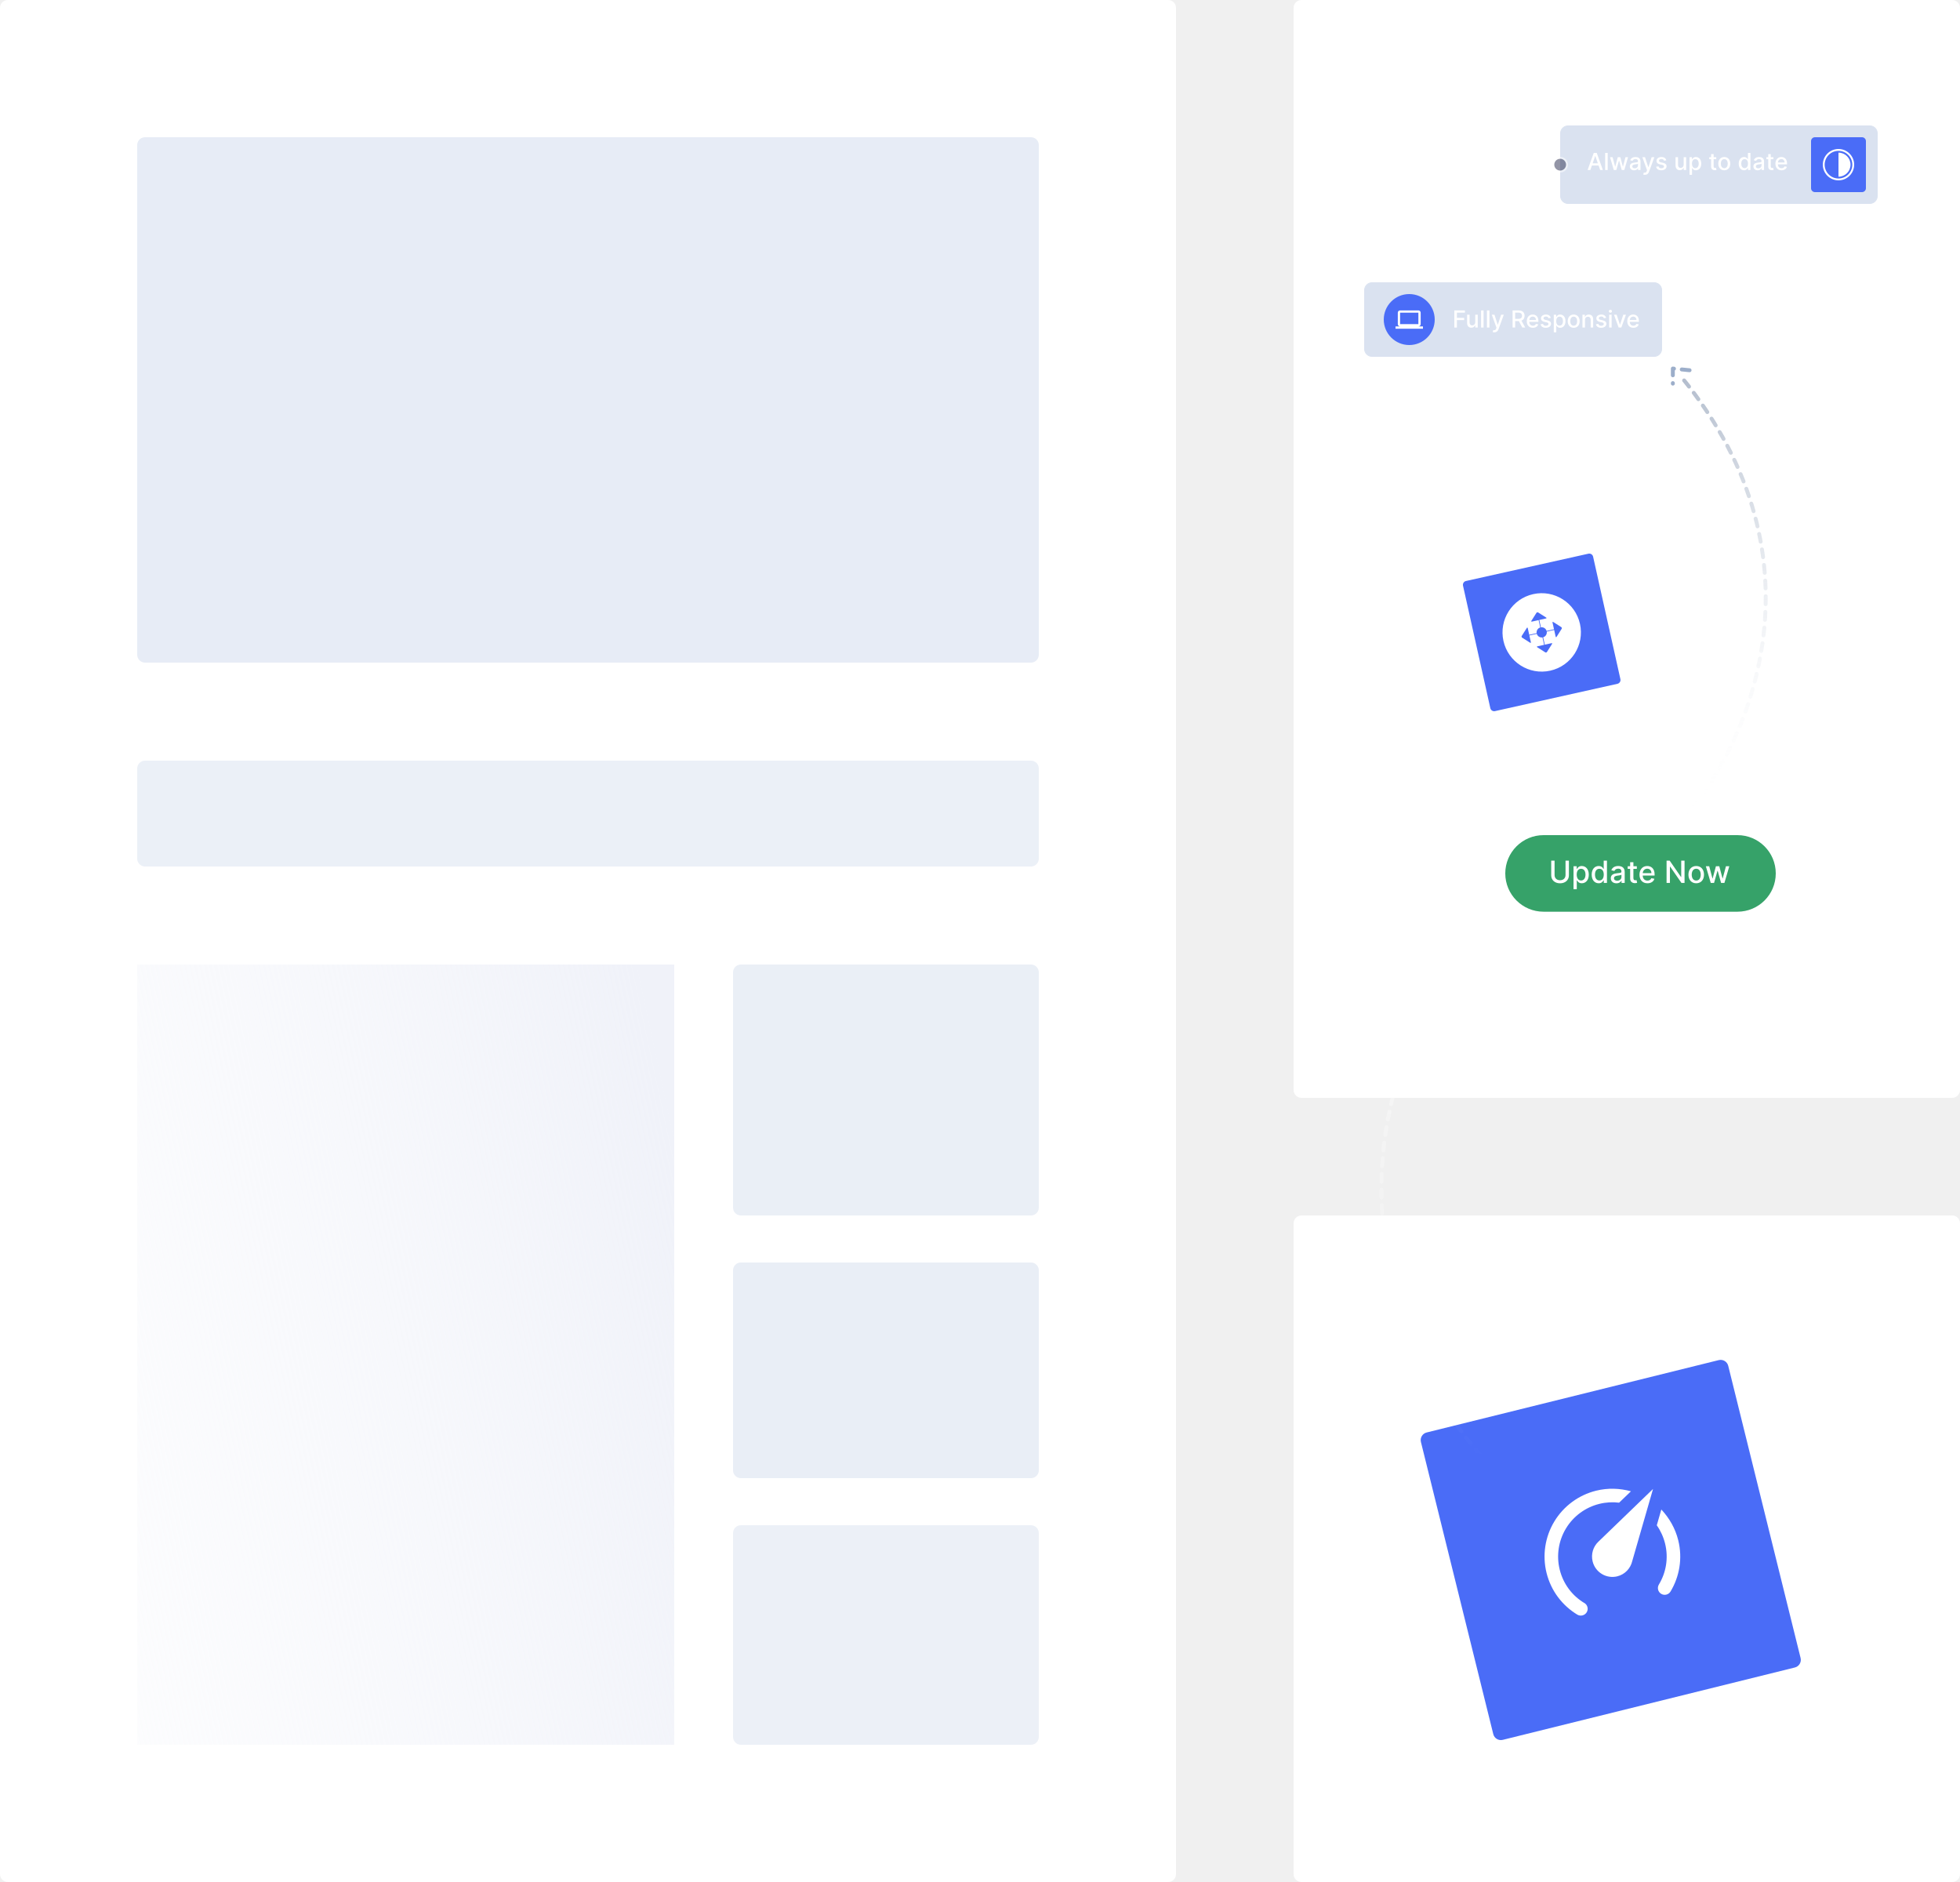
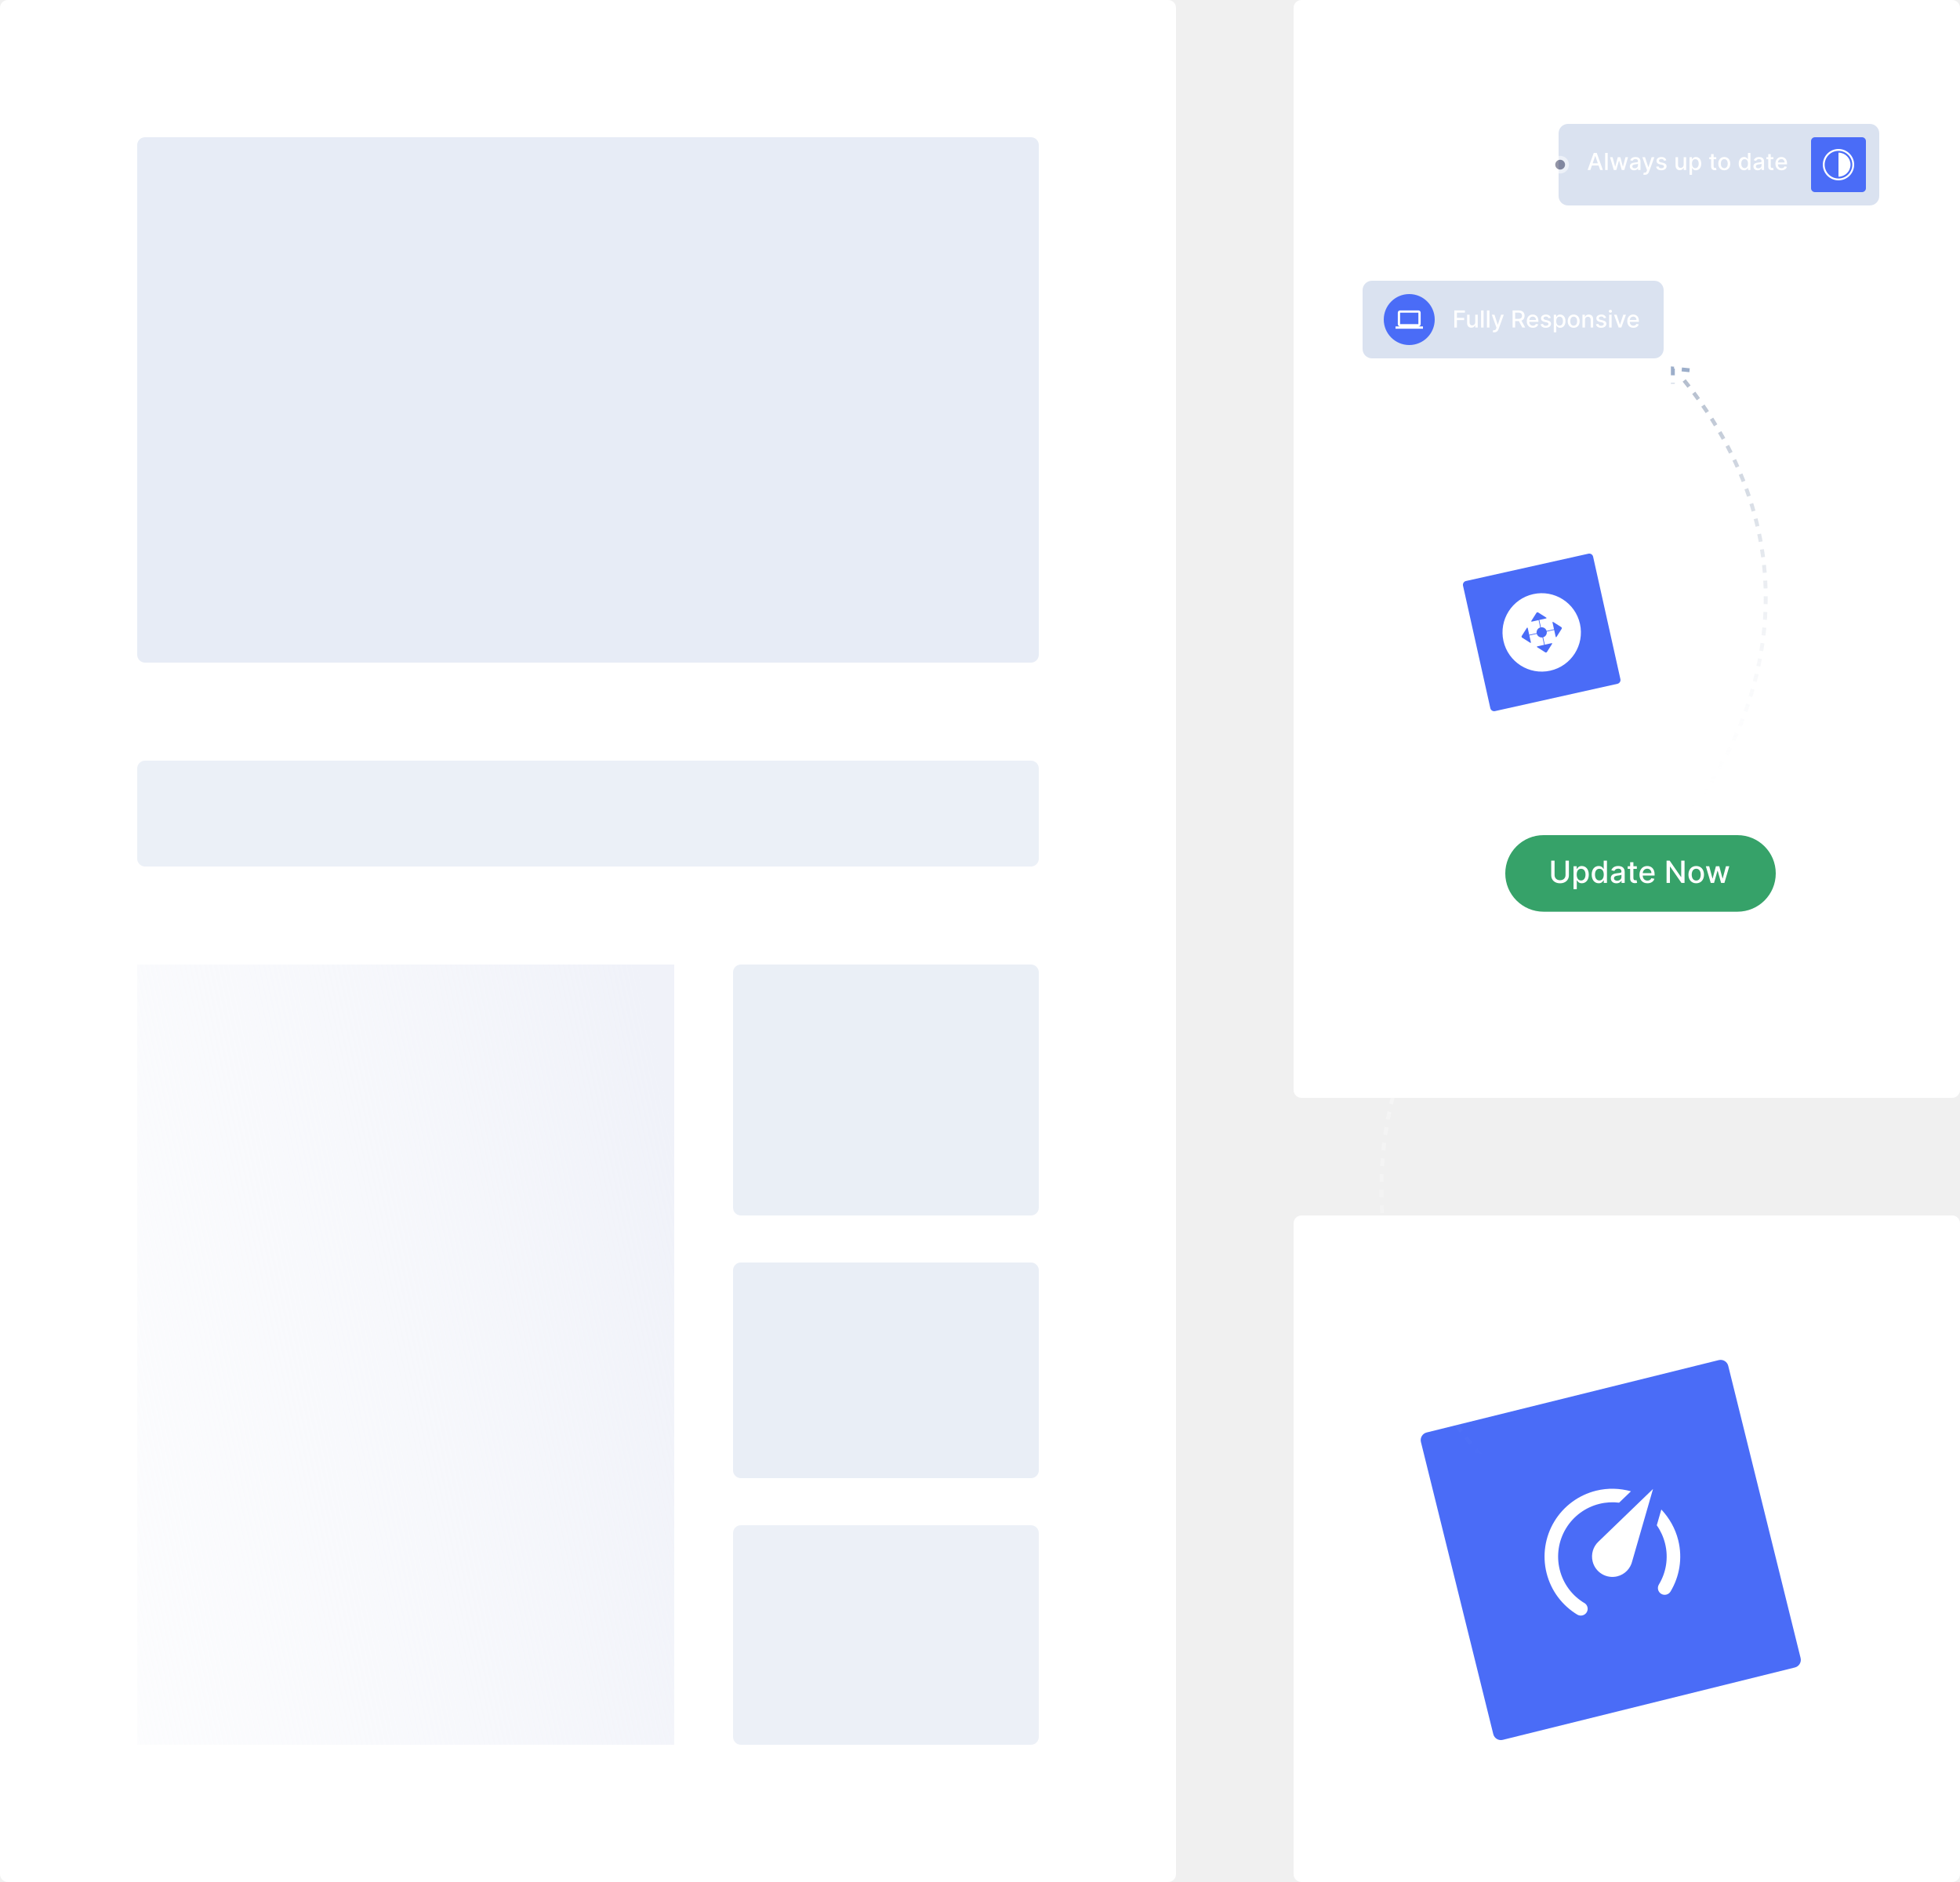
<svg xmlns="http://www.w3.org/2000/svg" width="500" height="480" viewBox="0 0 500 480" fill="none">
  <rect x="330" y="310" width="170" height="170" rx="2" fill="white" />
  <rect x="362" y="365.831" width="80.765" height="80.765" rx="2" transform="rotate(-13.9128 362 365.831)" fill="#4A6CF7" />
  <path d="M412.572 402.039C411.235 402.37 409.822 402.156 408.643 401.445C407.464 400.734 406.615 399.584 406.284 398.247C405.818 396.366 406.435 394.466 407.718 393.239L421.691 379.757L416.388 398.152C415.956 400.006 414.538 401.552 412.572 402.039ZM407.162 380.2C410.203 379.447 413.25 379.584 416.061 380.349L413.037 383.256C411.434 383.047 409.675 383.144 407.995 383.56C404.43 384.443 401.363 386.705 399.467 389.85C397.571 392.995 397.002 396.764 397.884 400.328C398.804 404.041 401.131 407.03 404.167 408.846L404.183 408.842C405.001 409.335 405.263 410.393 404.77 411.21C404.277 412.028 403.202 412.294 402.389 411.818C398.595 409.531 395.673 405.797 394.525 401.16C393.421 396.705 394.132 391.994 396.502 388.063C398.873 384.132 402.707 381.304 407.162 380.2ZM428.123 392.838C429.271 397.474 428.43 402.14 426.143 405.934C425.646 406.735 424.587 406.997 423.77 406.504C422.952 406.011 422.69 404.953 423.183 404.135C425.016 401.096 425.683 397.383 424.763 393.67C424.347 391.99 423.612 390.389 422.649 389.023L423.808 384.992C425.826 387.166 427.365 389.78 428.123 392.838Z" fill="white" />
  <rect width="300" height="480" rx="2" fill="white" />
  <rect x="35" y="35" width="230" height="134" rx="2" fill="#DAE2F0" fill-opacity="0.66" />
  <rect opacity="0.53" x="35" y="194" width="230" height="27" rx="2" fill="#DAE2F0" />
  <rect x="35" y="246" width="137" height="199" fill="url(#paint0_linear_1028_1032)" />
  <rect opacity="0.57" x="187" y="246" width="78" height="64" rx="2" fill="#DAE2F0" />
  <rect opacity="0.6" x="187" y="322" width="78" height="55" rx="2" fill="#DAE2F0" />
  <rect opacity="0.5" x="187" y="389" width="78" height="56" rx="2" fill="#DAE2F0" />
-   <path d="M377.795 371.295C358.482 349.772 331.574 292.451 378.448 235.356" stroke="url(#paint1_linear_1028_1032)" stroke-linecap="round" stroke-linejoin="round" stroke-dasharray="2 2" />
-   <path d="M375.753 233.513L380.883 233V237.617" stroke="url(#paint2_linear_1028_1032)" stroke-linecap="round" stroke-linejoin="round" stroke-dasharray="2 2" />
+   <path d="M377.795 371.295C358.482 349.772 331.574 292.451 378.448 235.356" stroke="url(#paint1_linear_1028_1032)" strokeLinecap="round" strokeLinejoin="round" stroke-dasharray="2 2" />
+   <path d="M375.753 233.513L380.883 233V237.617" stroke="url(#paint2_linear_1028_1032)" strokeLinecap="round" strokeLinejoin="round" stroke-dasharray="2 2" />
  <rect x="330" width="170" height="280" rx="2" fill="white" />
  <rect x="384" y="213" width="69" height="19.528" rx="9.764" fill="#36A269" />
  <path d="M399.37 219.51V223.177C399.37 223.948 398.838 224.503 397.972 224.503C397.109 224.503 396.574 223.948 396.574 223.177V219.51H395.717V223.246C395.717 224.439 396.61 225.285 397.972 225.285C399.334 225.285 400.23 224.439 400.23 223.246V219.51H399.37Z" fill="white" />
  <path d="M401.41 226.788H402.239V224.528H402.289C402.439 224.8 402.744 225.274 403.521 225.274C404.553 225.274 405.302 224.447 405.302 223.069C405.302 221.687 404.541 220.875 403.512 220.875C402.722 220.875 402.436 221.357 402.289 221.621H402.22V220.93H401.41V226.788ZM402.222 223.06C402.222 222.17 402.611 221.579 403.335 221.579C404.087 221.579 404.464 222.214 404.464 223.06C404.464 223.915 404.075 224.567 403.335 224.567C402.622 224.567 402.222 223.956 402.222 223.06Z" fill="white" />
  <path d="M407.826 225.274C408.602 225.274 408.908 224.8 409.057 224.528H409.127V225.191H409.937V219.51H409.107V221.621H409.057C408.908 221.357 408.625 220.875 407.831 220.875C406.802 220.875 406.045 221.687 406.045 223.069C406.045 224.447 406.791 225.274 407.826 225.274ZM408.009 224.567C407.268 224.567 406.883 223.915 406.883 223.06C406.883 222.214 407.26 221.579 408.009 221.579C408.733 221.579 409.121 222.17 409.121 223.06C409.121 223.956 408.725 224.567 408.009 224.567Z" fill="white" />
  <path d="M412.36 225.285C413.065 225.285 413.462 224.927 413.62 224.608H413.653V225.191H414.463V222.361C414.463 221.121 413.487 220.875 412.81 220.875C412.039 220.875 411.329 221.185 411.051 221.962L411.831 222.139C411.953 221.837 412.263 221.546 412.821 221.546C413.356 221.546 413.631 221.826 413.631 222.309V222.328C413.631 222.63 413.32 222.625 412.555 222.714C411.747 222.808 410.921 223.019 410.921 223.987C410.921 224.825 411.55 225.285 412.36 225.285ZM412.541 224.619C412.072 224.619 411.734 224.408 411.734 223.998C411.734 223.554 412.127 223.396 412.607 223.332C412.876 223.296 413.514 223.224 413.634 223.105V223.654C413.634 224.159 413.231 224.619 412.541 224.619Z" fill="white" />
  <path d="M417.557 220.93H416.683V219.909H415.853V220.93H415.229V221.596H415.853V224.112C415.851 224.886 416.442 225.26 417.096 225.246C417.36 225.243 417.537 225.194 417.634 225.157L417.485 224.472C417.429 224.483 417.326 224.508 417.193 224.508C416.924 224.508 416.683 224.42 416.683 223.94V221.596H417.557V220.93Z" fill="white" />
  <path d="M420.265 225.277C421.194 225.277 421.851 224.819 422.04 224.126L421.255 223.984C421.105 224.386 420.745 224.592 420.273 224.592C419.563 224.592 419.086 224.131 419.064 223.31H422.093V223.016C422.093 221.476 421.172 220.875 420.206 220.875C419.019 220.875 418.237 221.779 418.237 223.088C418.237 224.411 419.008 225.277 420.265 225.277ZM419.066 222.689C419.1 222.084 419.538 221.56 420.212 221.56C420.856 221.56 421.277 222.037 421.28 222.689H419.066Z" fill="white" />
  <path d="M429.732 219.51H428.883V223.682H428.83L425.94 219.51H425.147V225.191H426.004V221.024H426.057L428.944 225.191H429.732V219.51Z" fill="white" />
  <path d="M432.71 225.277C433.912 225.277 434.697 224.397 434.697 223.08C434.697 221.754 433.912 220.875 432.71 220.875C431.509 220.875 430.724 221.754 430.724 223.08C430.724 224.397 431.509 225.277 432.71 225.277ZM432.713 224.58C431.928 224.58 431.562 223.895 431.562 223.077C431.562 222.261 431.928 221.568 432.713 221.568C433.493 221.568 433.859 222.261 433.859 223.077C433.859 223.895 433.493 224.58 432.713 224.58Z" fill="white" />
  <path d="M436.416 225.191H437.26L438.125 222.114H438.189L439.054 225.191H439.9L441.151 220.93H440.294L439.465 224.045H439.423L438.591 220.93H437.734L436.896 224.059H436.855L436.02 220.93H435.163L436.416 225.191Z" fill="white" />
-   <path d="M429.313 209C445.373 191.102 467.749 143.437 428.77 95.96" stroke="url(#paint3_linear_1028_1032)" stroke-linecap="round" stroke-linejoin="round" stroke-dasharray="2 2" />
-   <path d="M431.011 94.427L426.746 94V97.839" stroke="#9CAECA" stroke-linecap="round" stroke-linejoin="round" stroke-dasharray="2 2" />
-   <path d="M425.919 209.551C429.35 203.094 432.466 187.388 417.488 176.228" stroke="url(#paint4_linear_1028_1032)" stroke-width="0.7" stroke-linecap="round" stroke-linejoin="round" stroke-dasharray="2 2" />
-   <rect x="348.1" y="72.1" width="75.8" height="18.8" rx="1.9" fill="#DAE2F0" stroke="#DAE2F0" stroke-width="0.2" />
+   <path d="M429.313 209C445.373 191.102 467.749 143.437 428.77 95.96" stroke="url(#paint3_linear_1028_1032)" strokeLinecap="round" strokeLinejoin="round" stroke-dasharray="2 2" />
+   <path d="M431.011 94.427L426.746 94V97.839" stroke="#9CAECA" strokeLinecap="round" strokeLinejoin="round" stroke-dasharray="2 2" />
+   <path d="M425.919 209.551C429.35 203.094 432.466 187.388 417.488 176.228" stroke="url(#paint4_linear_1028_1032)" strokeWidth="0.7" strokeLinecap="round" strokeLinejoin="round" stroke-dasharray="2 2" />
+   <rect x="348.1" y="72.1" width="75.8" height="18.8" rx="1.9" fill="#DAE2F0" stroke="#DAE2F0" strokeWidth="0.2" />
  <path d="M371 83.538H371.658V81.636H373.512V81.071H371.658V79.742H373.706V79.175H371V83.538Z" fill="white" />
  <path d="M376.333 82.181C376.335 82.737 375.921 83.001 375.563 83.001C375.169 83.001 374.896 82.716 374.896 82.271V80.266H374.259V82.347C374.259 83.159 374.705 83.581 375.333 83.581C375.825 83.581 376.16 83.321 376.311 82.972H376.345V83.538H376.972V80.266H376.333V82.181Z" fill="white" />
  <path d="M378.465 79.175H377.828V83.538H378.465V79.175Z" fill="white" />
  <path d="M379.959 79.175H379.322V83.538H379.959V79.175Z" fill="white" />
  <path d="M381.219 84.766C381.745 84.766 382.077 84.491 382.267 83.975L383.62 80.272L382.932 80.266L382.103 82.805H382.069L381.24 80.266H380.558L381.756 83.581L381.677 83.798C381.515 84.233 381.287 84.269 380.938 84.173L380.784 84.695C380.861 84.729 381.027 84.766 381.219 84.766Z" fill="white" />
  <path d="M385.859 83.538H386.518V81.887H387.413C387.428 81.887 387.44 81.887 387.455 81.887L388.342 83.538H389.092L388.124 81.772C388.659 81.574 388.925 81.129 388.925 80.543C388.925 79.739 388.427 79.175 387.415 79.175H385.859V83.538ZM386.518 81.32V79.739H387.344C387.994 79.739 388.263 80.048 388.263 80.543C388.263 81.035 387.994 81.32 387.353 81.32H386.518Z" fill="white" />
  <path d="M391.045 83.604C391.759 83.604 392.264 83.253 392.409 82.72L391.806 82.612C391.691 82.921 391.414 83.078 391.051 83.078C390.506 83.078 390.139 82.724 390.122 82.094H392.449V81.868C392.449 80.685 391.742 80.223 391 80.223C390.088 80.223 389.487 80.918 389.487 81.923C389.487 82.94 390.08 83.604 391.045 83.604ZM390.124 81.617C390.15 81.152 390.487 80.749 391.004 80.749C391.499 80.749 391.823 81.116 391.825 81.617H390.124Z" fill="white" />
  <path d="M395.608 81.065C395.476 80.555 395.078 80.223 394.37 80.223C393.631 80.223 393.107 80.613 393.107 81.192C393.107 81.657 393.388 81.966 394.002 82.102L394.556 82.224C394.871 82.294 395.018 82.435 395.018 82.639C395.018 82.893 394.748 83.091 394.33 83.091C393.949 83.091 393.703 82.927 393.627 82.605L393.011 82.699C393.118 83.278 393.599 83.604 394.334 83.604C395.125 83.604 395.672 83.185 395.672 82.592C395.672 82.13 395.378 81.844 394.777 81.706L394.257 81.587C393.897 81.501 393.742 81.38 393.744 81.158C393.742 80.907 394.015 80.728 394.377 80.728C394.773 80.728 394.956 80.947 395.031 81.167L395.608 81.065Z" fill="white" />
  <path d="M396.373 84.766H397.01V83.029H397.048C397.163 83.238 397.398 83.602 397.994 83.602C398.787 83.602 399.362 82.967 399.362 81.908C399.362 80.847 398.778 80.223 397.988 80.223C397.381 80.223 397.161 80.594 397.048 80.796H396.995V80.266H396.373V84.766ZM396.997 81.902C396.997 81.218 397.295 80.764 397.851 80.764C398.429 80.764 398.719 81.252 398.719 81.902C398.719 82.558 398.42 83.059 397.851 83.059C397.304 83.059 396.997 82.59 396.997 81.902Z" fill="white" />
  <path d="M401.454 83.604C402.377 83.604 402.98 82.929 402.98 81.917C402.98 80.898 402.377 80.223 401.454 80.223C400.532 80.223 399.929 80.898 399.929 81.917C399.929 82.929 400.532 83.604 401.454 83.604ZM401.456 83.07C400.854 83.07 400.572 82.543 400.572 81.915C400.572 81.288 400.854 80.756 401.456 80.756C402.055 80.756 402.336 81.288 402.336 81.915C402.336 82.543 402.055 83.07 401.456 83.07Z" fill="white" />
  <path d="M404.328 81.595C404.328 81.073 404.648 80.775 405.091 80.775C405.523 80.775 405.786 81.058 405.786 81.533V83.538H406.423V81.457C406.423 80.647 405.977 80.223 405.308 80.223C404.816 80.223 404.494 80.451 404.343 80.798H404.303V80.266H403.691V83.538H404.328V81.595Z" fill="white" />
  <path d="M409.729 81.065C409.597 80.555 409.199 80.223 408.491 80.223C407.752 80.223 407.228 80.613 407.228 81.192C407.228 81.657 407.509 81.966 408.123 82.102L408.677 82.224C408.992 82.294 409.139 82.435 409.139 82.639C409.139 82.893 408.869 83.091 408.451 83.091C408.07 83.091 407.825 82.927 407.748 82.605L407.132 82.699C407.239 83.278 407.72 83.604 408.455 83.604C409.246 83.604 409.793 83.185 409.793 82.592C409.793 82.13 409.499 81.844 408.898 81.706L408.379 81.587C408.018 81.501 407.863 81.38 407.865 81.158C407.863 80.907 408.136 80.728 408.498 80.728C408.894 80.728 409.077 80.947 409.152 81.167L409.729 81.065Z" fill="white" />
  <path d="M410.494 83.538H411.131V80.266H410.494V83.538ZM410.816 79.761C411.035 79.761 411.218 79.59 411.218 79.381C411.218 79.173 411.035 79 410.816 79C410.594 79 410.413 79.173 410.413 79.381C410.413 79.59 410.594 79.761 410.816 79.761Z" fill="white" />
  <path d="M414.788 80.266H414.104L413.277 82.784H413.243L412.414 80.266H411.73L412.919 83.538H413.601L414.788 80.266Z" fill="white" />
  <path d="M416.68 83.604C417.393 83.604 417.898 83.253 418.043 82.72L417.44 82.612C417.325 82.921 417.048 83.078 416.686 83.078C416.141 83.078 415.774 82.724 415.757 82.094H418.084V81.868C418.084 80.685 417.376 80.223 416.635 80.223C415.723 80.223 415.122 80.918 415.122 81.923C415.122 82.94 415.714 83.604 416.68 83.604ZM415.759 81.617C415.785 81.152 416.121 80.749 416.639 80.749C417.134 80.749 417.457 81.116 417.46 81.617H415.759Z" fill="white" />
  <circle cx="359.5" cy="81.5" r="6.5" fill="#4A6CF7" />
  <path d="M357.167 79.75H361.833V82.667H357.167V79.75ZM361.833 83.25C361.988 83.25 362.136 83.189 362.246 83.079C362.355 82.97 362.417 82.822 362.417 82.667V79.75C362.417 79.427 362.154 79.167 361.833 79.167H357.167C356.843 79.167 356.583 79.427 356.583 79.75V82.667C356.583 82.822 356.645 82.97 356.754 83.079C356.864 83.189 357.012 83.25 357.167 83.25H356V83.834H363V83.25H361.833Z" fill="white" />
  <rect x="373" y="148.4" width="34" height="34" rx="1" transform="rotate(-12.5713 373 148.4)" fill="#4A6CF7" />
  <circle cx="393.293" cy="161.293" r="10" transform="rotate(-12.5713 393.293 161.293)" fill="white" />
  <g clip-path="url(#clip0_1028_1032)">
    <path d="M398.281 159.94L396.256 158.653C396.106 158.557 396.015 158.621 396.054 158.795L396.433 160.496L394.539 160.918C394.355 160.293 393.738 159.901 393.094 160L392.675 158.119L394.375 157.74C394.55 157.701 394.569 157.592 394.418 157.496L392.393 156.21C392.242 156.114 392.043 156.159 391.948 156.309L390.661 158.334C390.565 158.485 390.629 158.575 390.803 158.536L392.504 158.157L392.923 160.037C392.298 160.222 391.905 160.838 392.005 161.482L390.111 161.905L389.732 160.205C389.693 160.031 389.584 160.012 389.489 160.162L388.202 162.188C388.106 162.338 388.151 162.537 388.301 162.633L390.326 163.919C390.477 164.015 390.567 163.952 390.528 163.777L390.149 162.076L392.04 161.654C392.225 162.279 392.842 162.671 393.486 162.572L393.908 164.463L392.208 164.842C392.034 164.881 392.015 164.99 392.165 165.086L394.191 166.372C394.341 166.468 394.54 166.424 394.636 166.273L395.923 164.248C396.018 164.097 395.955 164.007 395.78 164.046L394.082 164.425L393.661 162.535C394.286 162.35 394.678 161.734 394.579 161.09L396.471 160.668L396.85 162.369C396.889 162.543 396.997 162.562 397.093 162.412L398.38 160.386C398.476 160.236 398.432 160.035 398.281 159.94Z" fill="#4A6CF7" />
  </g>
-   <rect x="398.1" y="32.1" width="80.8" height="19.8" rx="1.9" fill="#DAE2F0" stroke="#DAE2F0" stroke-width="0.2" />
+   <rect x="398.1" y="32.1" width="80.8" height="19.8" rx="1.9" fill="#DAE2F0" stroke="#DAE2F0" strokeWidth="0.2" />
  <rect x="462" y="35" width="14" height="14" rx="1" fill="#4A6CF7" />
  <path d="M468.998 38C466.791 38 465 39.791 465 41.998C465 44.209 466.791 46 468.998 46C471.209 46 473 44.209 473 41.998C473 39.791 471.209 38 468.998 38ZM469 45.524C467.054 45.524 465.476 43.946 465.476 42C465.476 40.054 467.054 38.476 469 38.476C470.946 38.476 472.524 40.054 472.524 42C472.524 43.946 470.946 45.524 469 45.524ZM469 38.928V45.069C470.694 45.069 472.071 43.692 472.071 41.998C472.071 40.308 470.694 38.928 469 38.928Z" fill="white" />
  <path d="M405.699 43.364L406.099 42.209H407.804L408.202 43.364H408.901L407.331 39H406.57L405 43.364H405.699ZM406.291 41.655L406.935 39.793H406.969L407.612 41.655H406.291Z" fill="white" />
  <path d="M410.117 39H409.48V43.364H410.117V39Z" fill="white" />
  <path d="M411.684 43.364H412.332L412.996 41.001H413.045L413.71 43.364H414.36L415.321 40.091H414.663L414.026 42.484H413.994L413.354 40.091H412.696L412.053 42.494H412.021L411.379 40.091H410.721L411.684 43.364Z" fill="white" />
  <path d="M416.878 43.436C417.419 43.436 417.724 43.161 417.845 42.916H417.871V43.364H418.493V41.19C418.493 40.238 417.743 40.048 417.223 40.048C416.631 40.048 416.085 40.287 415.872 40.883L416.471 41.02C416.565 40.788 416.803 40.564 417.232 40.564C417.643 40.564 417.854 40.779 417.854 41.15V41.165C417.854 41.397 417.615 41.393 417.027 41.461C416.407 41.533 415.772 41.695 415.772 42.439C415.772 43.082 416.256 43.436 416.878 43.436ZM417.017 42.925C416.656 42.925 416.396 42.763 416.396 42.447C416.396 42.106 416.699 41.985 417.068 41.936C417.274 41.908 417.764 41.853 417.856 41.761V42.183C417.856 42.571 417.547 42.925 417.017 42.925Z" fill="white" />
  <path d="M419.627 44.591C420.153 44.591 420.486 44.316 420.675 43.8L422.028 40.097L421.34 40.091L420.511 42.631H420.477L419.648 40.091H418.967L420.164 43.406L420.085 43.624C419.923 44.058 419.695 44.094 419.346 43.999L419.192 44.521C419.269 44.555 419.435 44.591 419.627 44.591Z" fill="white" />
  <path d="M425.081 40.89C424.949 40.381 424.551 40.048 423.843 40.048C423.104 40.048 422.58 40.438 422.58 41.018C422.58 41.482 422.861 41.791 423.475 41.928L424.029 42.049C424.344 42.119 424.491 42.26 424.491 42.465C424.491 42.718 424.22 42.916 423.803 42.916C423.421 42.916 423.176 42.752 423.1 42.43L422.484 42.524C422.59 43.104 423.072 43.43 423.807 43.43C424.597 43.43 425.145 43.01 425.145 42.418C425.145 41.955 424.851 41.67 424.25 41.531L423.73 41.412C423.37 41.327 423.215 41.205 423.217 40.984C423.215 40.732 423.487 40.553 423.85 40.553C424.246 40.553 424.429 40.773 424.504 40.992L425.081 40.89Z" fill="white" />
  <path d="M429.507 42.006C429.509 42.562 429.095 42.827 428.737 42.827C428.343 42.827 428.07 42.541 428.07 42.096V40.091H427.433V42.173C427.433 42.984 427.879 43.406 428.507 43.406C428.999 43.406 429.334 43.146 429.485 42.797H429.519V43.364H430.146V40.091H429.507V42.006Z" fill="white" />
  <path d="M431.002 44.591H431.639V42.854H431.677C431.792 43.063 432.027 43.428 432.623 43.428C433.416 43.428 433.991 42.793 433.991 41.734C433.991 40.673 433.407 40.048 432.617 40.048C432.01 40.048 431.79 40.419 431.677 40.621H431.624V40.091H431.002V44.591ZM431.626 41.727C431.626 41.043 431.924 40.59 432.48 40.59C433.058 40.59 433.348 41.077 433.348 41.727C433.348 42.383 433.049 42.884 432.48 42.884C431.933 42.884 431.626 42.416 431.626 41.727Z" fill="white" />
  <path d="M437.82 40.091H437.149V39.307H436.512V40.091H436.033V40.602H436.512V42.535C436.51 43.129 436.964 43.417 437.467 43.406C437.669 43.404 437.806 43.366 437.88 43.338L437.765 42.812C437.722 42.82 437.644 42.84 437.541 42.84C437.335 42.84 437.149 42.771 437.149 42.403V40.602H437.82V40.091Z" fill="white" />
  <path d="M439.869 43.43C440.791 43.43 441.394 42.754 441.394 41.742C441.394 40.724 440.791 40.048 439.869 40.048C438.946 40.048 438.343 40.724 438.343 41.742C438.343 42.754 438.946 43.43 439.869 43.43ZM439.871 42.895C439.268 42.895 438.987 42.369 438.987 41.74C438.987 41.114 439.268 40.581 439.871 40.581C440.469 40.581 440.751 41.114 440.751 41.74C440.751 42.369 440.469 42.895 439.871 42.895Z" fill="white" />
  <path d="M444.918 43.428C445.515 43.428 445.749 43.063 445.864 42.854H445.918V43.364H446.54V39H445.903V40.621H445.864C445.749 40.419 445.532 40.048 444.923 40.048C444.132 40.048 443.55 40.673 443.55 41.734C443.55 42.793 444.124 43.428 444.918 43.428ZM445.059 42.884C444.49 42.884 444.194 42.383 444.194 41.727C444.194 41.077 444.484 40.59 445.059 40.59C445.615 40.59 445.913 41.043 445.913 41.727C445.913 42.416 445.609 42.884 445.059 42.884Z" fill="white" />
  <path d="M448.401 43.436C448.943 43.436 449.247 43.161 449.369 42.916H449.394V43.364H450.017V41.19C450.017 40.238 449.267 40.048 448.747 40.048C448.154 40.048 447.609 40.287 447.396 40.883L447.994 41.02C448.088 40.788 448.327 40.564 448.755 40.564C449.166 40.564 449.377 40.779 449.377 41.15V41.165C449.377 41.397 449.139 41.393 448.551 41.461C447.931 41.533 447.296 41.695 447.296 42.439C447.296 43.082 447.779 43.436 448.401 43.436ZM448.54 42.925C448.18 42.925 447.92 42.763 447.92 42.447C447.92 42.106 448.222 41.985 448.591 41.936C448.798 41.908 449.288 41.853 449.379 41.761V42.183C449.379 42.571 449.07 42.925 448.54 42.925Z" fill="white" />
  <path d="M452.393 40.091H451.722V39.307H451.085V40.091H450.605V40.602H451.085V42.535C451.082 43.129 451.536 43.417 452.039 43.406C452.241 43.404 452.378 43.366 452.452 43.338L452.337 42.812C452.295 42.82 452.216 42.84 452.114 42.84C451.907 42.84 451.722 42.771 451.722 42.403V40.602H452.393V40.091Z" fill="white" />
  <path d="M454.473 43.43C455.187 43.43 455.692 43.078 455.836 42.545L455.233 42.437C455.118 42.746 454.841 42.903 454.479 42.903C453.934 42.903 453.567 42.55 453.55 41.919H455.877V41.693C455.877 40.511 455.17 40.048 454.428 40.048C453.516 40.048 452.915 40.743 452.915 41.749C452.915 42.765 453.508 43.43 454.473 43.43ZM453.552 41.442C453.578 40.977 453.915 40.575 454.432 40.575C454.927 40.575 455.251 40.941 455.253 41.442H453.552Z" fill="white" />
-   <circle opacity="0.5" cx="398" cy="42" r="1.75" fill="#282C4D" stroke="white" stroke-width="0.5" />
-   <line x1="347" y1="41.75" x2="396" y2="41.75" stroke="url(#paint5_linear_1028_1032)" stroke-width="0.5" />
+   <circle opacity="0.5" cx="398" cy="42" r="1.75" fill="#282C4D" stroke="white" strokeWidth="0.5" />
+   <line x1="347" y1="41.75" x2="396" y2="41.75" stroke="url(#paint5_linear_1028_1032)" strokeWidth="0.5" />
  <defs>
    <linearGradient id="paint0_linear_1028_1032" x1="156.747" y1="216.683" x2="-149.033" y2="282.186" gradientUnits="userSpaceOnUse">
      <stop stop-color="#F0F2F9" />
      <stop offset="1" stop-color="white" stop-opacity="0" />
    </linearGradient>
    <linearGradient id="paint1_linear_1028_1032" x1="374.3" y1="234.975" x2="361.897" y2="369.833" gradientUnits="userSpaceOnUse">
      <stop stop-color="white" stop-opacity="0.48" />
      <stop offset="1" stop-color="white" stop-opacity="0" />
    </linearGradient>
    <linearGradient id="paint2_linear_1028_1032" x1="378.318" y1="233" x2="378.318" y2="237.617" gradientUnits="userSpaceOnUse">
      <stop stop-color="white" stop-opacity="0.55" />
      <stop offset="1" stop-color="white" stop-opacity="0.62" />
    </linearGradient>
    <linearGradient id="paint3_linear_1028_1032" x1="432.22" y1="95.642" x2="442.533" y2="207.784" gradientUnits="userSpaceOnUse">
      <stop stop-color="#5F7597" stop-opacity="0.48" />
      <stop offset="1" stop-color="white" stop-opacity="0" />
    </linearGradient>
    <linearGradient id="paint4_linear_1028_1032" x1="418.483" y1="175.882" x2="429.732" y2="208.225" gradientUnits="userSpaceOnUse">
      <stop stop-color="white" stop-opacity="0.48" />
      <stop offset="1" stop-color="white" stop-opacity="0" />
    </linearGradient>
    <linearGradient id="paint5_linear_1028_1032" x1="396" y1="42" x2="359.25" y2="42" gradientUnits="userSpaceOnUse">
      <stop stop-color="white" stop-opacity="0.28" />
      <stop offset="1" stop-color="white" stop-opacity="0" />
    </linearGradient>
    <clipPath id="clip0_1028_1032">
      <rect width="12" height="12" fill="white" transform="translate(386.13 156.742) rotate(-12.5713)" />
    </clipPath>
  </defs>
</svg>
